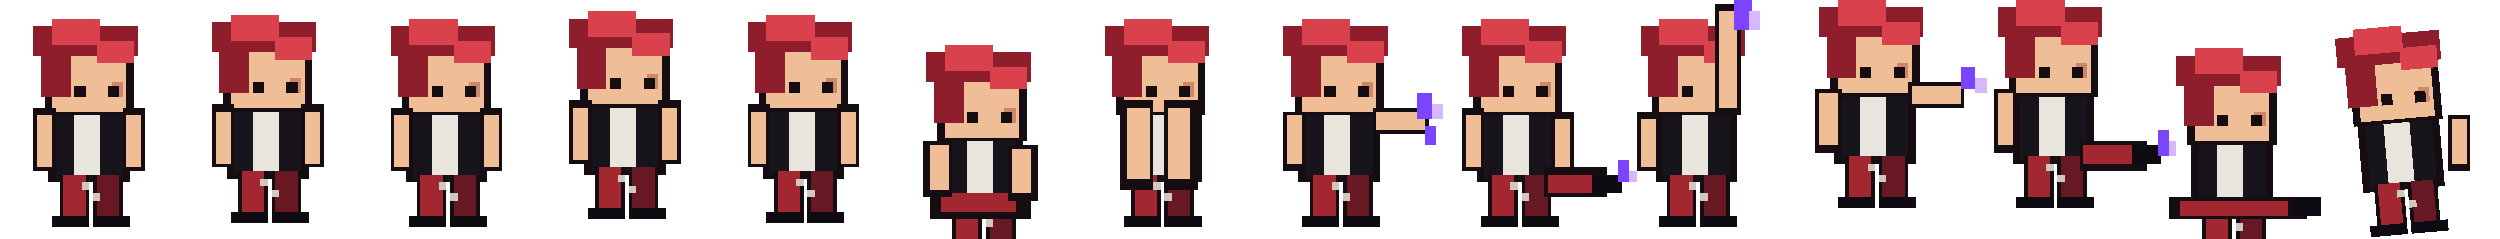
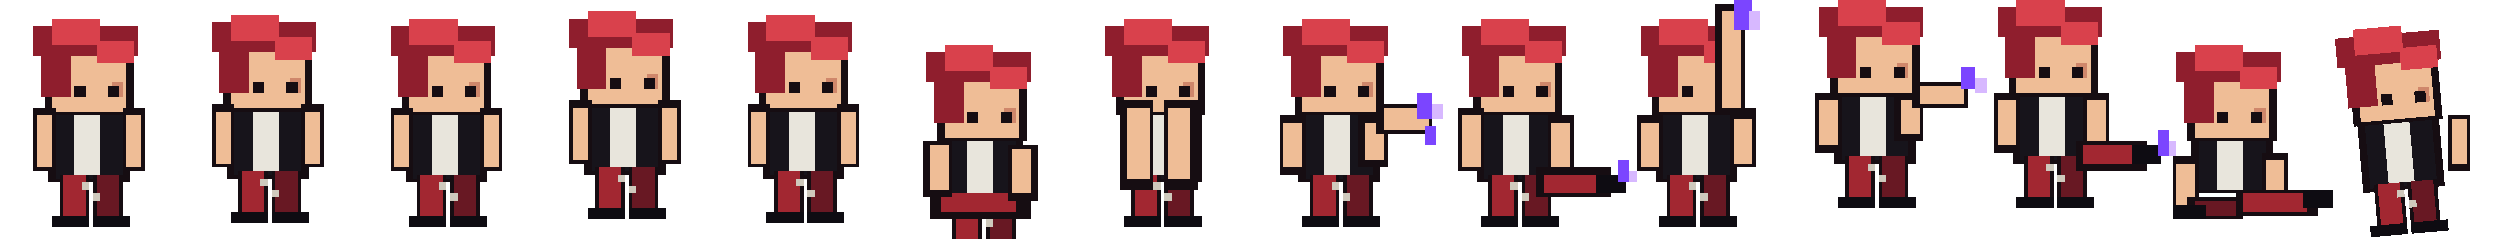
<svg xmlns="http://www.w3.org/2000/svg" width="672" height="64" viewBox="0 0 672 64" shape-rendering="crispEdges">
  <defs>
    <style>
      .o{fill:#160d12}.hair{fill:#8f1e2d}.hair2{fill:#d9414c}.skin{fill:#efbd96}.skin2{fill:#cf876b}.coat{fill:#17141b}.shirt{fill:#e8e5dc}.pants{fill:#a22731}.pants2{fill:#681823}.shoe{fill:#0e0c12}.chain{fill:#cfc9bd}.flame{fill:#7b45ff}.flame2{fill:#d7b8ff}
    </style>
    <g id="body">
      <rect class="o" x="13" y="27" width="22" height="22" />
      <rect class="coat" x="15" y="29" width="18" height="19" />
      <rect class="shirt" x="20" y="29" width="7" height="18" />
      <rect class="o" x="16" y="47" width="8" height="12" />
      <rect class="o" x="25" y="47" width="8" height="12" />
      <rect class="pants" x="17" y="47" width="6" height="11" />
      <rect class="pants2" x="26" y="47" width="6" height="11" />
      <rect class="chain" x="22" y="49" width="2" height="2" />
      <rect class="chain" x="25" y="52" width="2" height="2" />
      <rect class="shoe" x="14" y="58" width="10" height="3" />
      <rect class="shoe" x="25" y="58" width="10" height="3" />
      <rect class="o" x="12" y="12" width="24" height="19" />
      <rect class="skin" x="14" y="15" width="20" height="15" />
      <rect class="skin2" x="30" y="22" width="3" height="4" />
      <rect class="hair" x="9" y="7" width="28" height="8" />
      <rect class="hair2" x="14" y="5" width="13" height="7" />
      <rect class="hair" x="11" y="14" width="8" height="12" />
      <rect class="hair2" x="26" y="11" width="10" height="6" />
      <rect class="o" x="20" y="23" width="3" height="3" />
      <rect class="o" x="29" y="23" width="3" height="3" />
    </g>
    <g id="idle">
      <use href="#body" />
      <rect class="o" x="9" y="29" width="6" height="17" />
      <rect class="skin" x="10" y="31" width="4" height="14" />
      <rect class="o" x="33" y="29" width="6" height="17" />
      <rect class="skin" x="34" y="31" width="4" height="14" />
    </g>
    <g id="crouch">
      <g transform="translate(0,7)">
        <use href="#body" />
      </g>
      <rect class="o" x="10" y="52" width="27" height="7" />
      <rect class="pants" x="13" y="52" width="20" height="5" />
      <rect class="o" x="8" y="38" width="8" height="15" />
      <rect class="skin" x="10" y="39" width="5" height="12" />
      <rect class="o" x="31" y="39" width="8" height="15" />
      <rect class="skin" x="32" y="40" width="5" height="12" />
    </g>
    <g id="guard">
      <use href="#body" />
      <rect class="o" x="13" y="27" width="9" height="24" />
      <rect class="skin" x="15" y="29" width="6" height="19" />
      <rect class="o" x="25" y="27" width="9" height="24" />
      <rect class="skin" x="26" y="29" width="6" height="19" />
    </g>
    <g id="punch">
      <use href="#body" />
-       <rect class="o" x="9" y="30" width="6" height="16" />
-       <rect class="skin" x="10" y="31" width="4" height="13" />
-       <rect class="o" x="33" y="29" width="15" height="7" />
-       <rect class="skin" x="34" y="30" width="13" height="5" />
+       <rect class="o" x="8" y="31" width="7" height="16" />
+       <rect class="skin" x="9" y="33" width="5" height="12" />
+       <rect class="o" x="29" y="31" width="8" height="14" />
+       <rect class="skin" x="31" y="33" width="5" height="10" />
+       <rect class="o" x="34" y="28" width="15" height="8" />
+       <rect class="skin" x="36" y="29" width="12" height="6" />
      <rect class="flame" x="45" y="25" width="4" height="7" />
      <rect class="flame2" x="49" y="28" width="3" height="4" />
      <rect class="flame" x="47" y="34" width="3" height="5" />
    </g>
    <g id="kick">
      <use href="#body" />
-       <rect class="o" x="9" y="29" width="6" height="17" />
-       <rect class="skin" x="10" y="31" width="4" height="14" />
-       <rect class="o" x="33" y="30" width="6" height="16" />
-       <rect class="skin" x="34" y="32" width="4" height="13" />
-       <rect class="o" x="31" y="45" width="17" height="8" />
-       <rect class="pants" x="32" y="47" width="13" height="5" />
-       <rect class="shoe" x="44" y="47" width="8" height="5" />
+       <rect class="o" x="8" y="29" width="7" height="17" />
+       <rect class="skin" x="9" y="31" width="5" height="14" />
+       <rect class="o" x="32" y="31" width="7" height="15" />
+       <rect class="skin" x="33" y="33" width="5" height="12" />
+       <rect class="o" x="29" y="45" width="20" height="8" />
+       <rect class="pants" x="31" y="47" width="15" height="5" />
+       <rect class="shoe" x="45" y="47" width="8" height="5" />
      <rect class="flame" x="51" y="43" width="3" height="6" />
      <rect class="flame2" x="54" y="46" width="2" height="3" />
    </g>
    <g id="anti">
      <use href="#body" />
-       <rect class="o" x="8" y="30" width="6" height="16" />
-       <rect class="skin" x="9" y="32" width="4" height="13" />
-       <rect class="o" x="29" y="1" width="7" height="30" />
-       <rect class="skin" x="30" y="3" width="5" height="26" />
+       <rect class="o" x="8" y="31" width="7" height="15" />
+       <rect class="skin" x="9" y="33" width="5" height="12" />
+       <rect class="o" x="29" y="1" width="8" height="30" />
+       <rect class="skin" x="31" y="3" width="5" height="26" />
+       <rect class="o" x="33" y="29" width="7" height="16" />
+       <rect class="skin" x="34" y="32" width="5" height="12" />
      <rect class="flame" x="34" y="0" width="5" height="8" />
      <rect class="flame2" x="38" y="3" width="3" height="5" />
    </g>
    <g id="jumpPunch">
      <g transform="translate(0,-5)">
        <use href="#body" />
      </g>
-       <rect class="o" x="8" y="24" width="7" height="17" />
-       <rect class="skin" x="9" y="25" width="5" height="14" />
-       <rect class="o" x="33" y="22" width="15" height="7" />
-       <rect class="skin" x="34" y="23" width="13" height="5" />
+       <rect class="o" x="8" y="25" width="7" height="16" />
+       <rect class="skin" x="9" y="27" width="5" height="12" />
+       <rect class="o" x="29" y="25" width="8" height="13" />
+       <rect class="skin" x="31" y="27" width="5" height="9" />
+       <rect class="o" x="34" y="22" width="15" height="7" />
+       <rect class="skin" x="36" y="23" width="12" height="5" />
      <rect class="flame" x="47" y="18" width="4" height="6" />
      <rect class="flame2" x="51" y="21" width="3" height="4" />
    </g>
    <g id="jumpKick">
      <g transform="translate(0,-5)">
        <use href="#body" />
      </g>
-       <rect class="o" x="8" y="24" width="6" height="17" />
-       <rect class="skin" x="9" y="25" width="4" height="14" />
-       <rect class="o" x="31" y="38" width="18" height="8" />
+       <rect class="o" x="8" y="25" width="7" height="16" />
+       <rect class="skin" x="9" y="27" width="5" height="12" />
+       <rect class="o" x="32" y="25" width="7" height="15" />
+       <rect class="skin" x="33" y="27" width="5" height="12" />
+       <rect class="o" x="30" y="38" width="19" height="8" />
      <rect class="pants" x="32" y="39" width="14" height="5" />
      <rect class="shoe" x="45" y="39" width="8" height="5" />
      <rect class="flame" x="52" y="35" width="3" height="7" />
      <rect class="flame2" x="55" y="38" width="2" height="4" />
    </g>
    <g id="sweep">
-       <g transform="translate(0,8)">
-         <use href="#body" />
-       </g>
-       <rect class="o" x="7" y="53" width="37" height="6" />
-       <rect class="pants" x="10" y="54" width="29" height="4" />
-       <rect class="shoe" x="40" y="53" width="8" height="5" />
+       <rect class="o" x="13" y="35" width="22" height="17" />
+       <rect class="coat" x="15" y="36" width="18" height="15" />
+       <rect class="shirt" x="20" y="36" width="7" height="15" />
+       <rect class="o" x="12" y="19" width="24" height="19" />
+       <rect class="skin" x="14" y="22" width="20" height="15" />
+       <rect class="skin2" x="30" y="29" width="3" height="4" />
+       <rect class="hair" x="9" y="14" width="28" height="8" />
+       <rect class="hair2" x="14" y="12" width="13" height="7" />
+       <rect class="hair" x="11" y="21" width="8" height="12" />
+       <rect class="hair2" x="26" y="18" width="10" height="6" />
+       <rect class="o" x="20" y="30" width="3" height="3" />
+       <rect class="o" x="29" y="30" width="3" height="3" />
+       <rect class="o" x="8" y="42" width="7" height="14" />
+       <rect class="skin" x="9" y="44" width="5" height="11" />
+       <rect class="o" x="32" y="41" width="7" height="14" />
+       <rect class="skin" x="33" y="43" width="5" height="11" />
+       <rect class="o" x="12" y="53" width="15" height="6" />
+       <rect class="pants2" x="14" y="54" width="11" height="4" />
+       <rect class="shoe" x="8" y="55" width="9" height="4" />
+       <rect class="o" x="25" y="51" width="22" height="7" />
+       <rect class="pants" x="27" y="52" width="17" height="5" />
+       <rect class="shoe" x="43" y="51" width="8" height="5" />
    </g>
    <g id="hit">
      <g transform="translate(-3,2) rotate(-5 24 35)">
        <use href="#body" />
      </g>
      <rect class="o" x="34" y="31" width="6" height="15" />
      <rect class="skin" x="35" y="32" width="4" height="12" />
    </g>
  </defs>
  <use href="#idle" x="0" y="0" />
  <use href="#idle" x="48" y="-1" />
  <use href="#idle" x="96" y="0" />
  <use href="#idle" x="144" y="-2" />
  <use href="#idle" x="192" y="-1" />
  <use href="#crouch" x="240" y="0" />
  <use href="#guard" x="288" y="0" />
  <use href="#punch" x="336" y="0" />
  <use href="#kick" x="384" y="0" />
  <use href="#anti" x="432" y="0" />
  <use href="#jumpPunch" x="480" y="0" />
  <use href="#jumpKick" x="528" y="0" />
  <use href="#sweep" x="576" y="0" />
  <use href="#hit" x="624" y="0" />
</svg>
